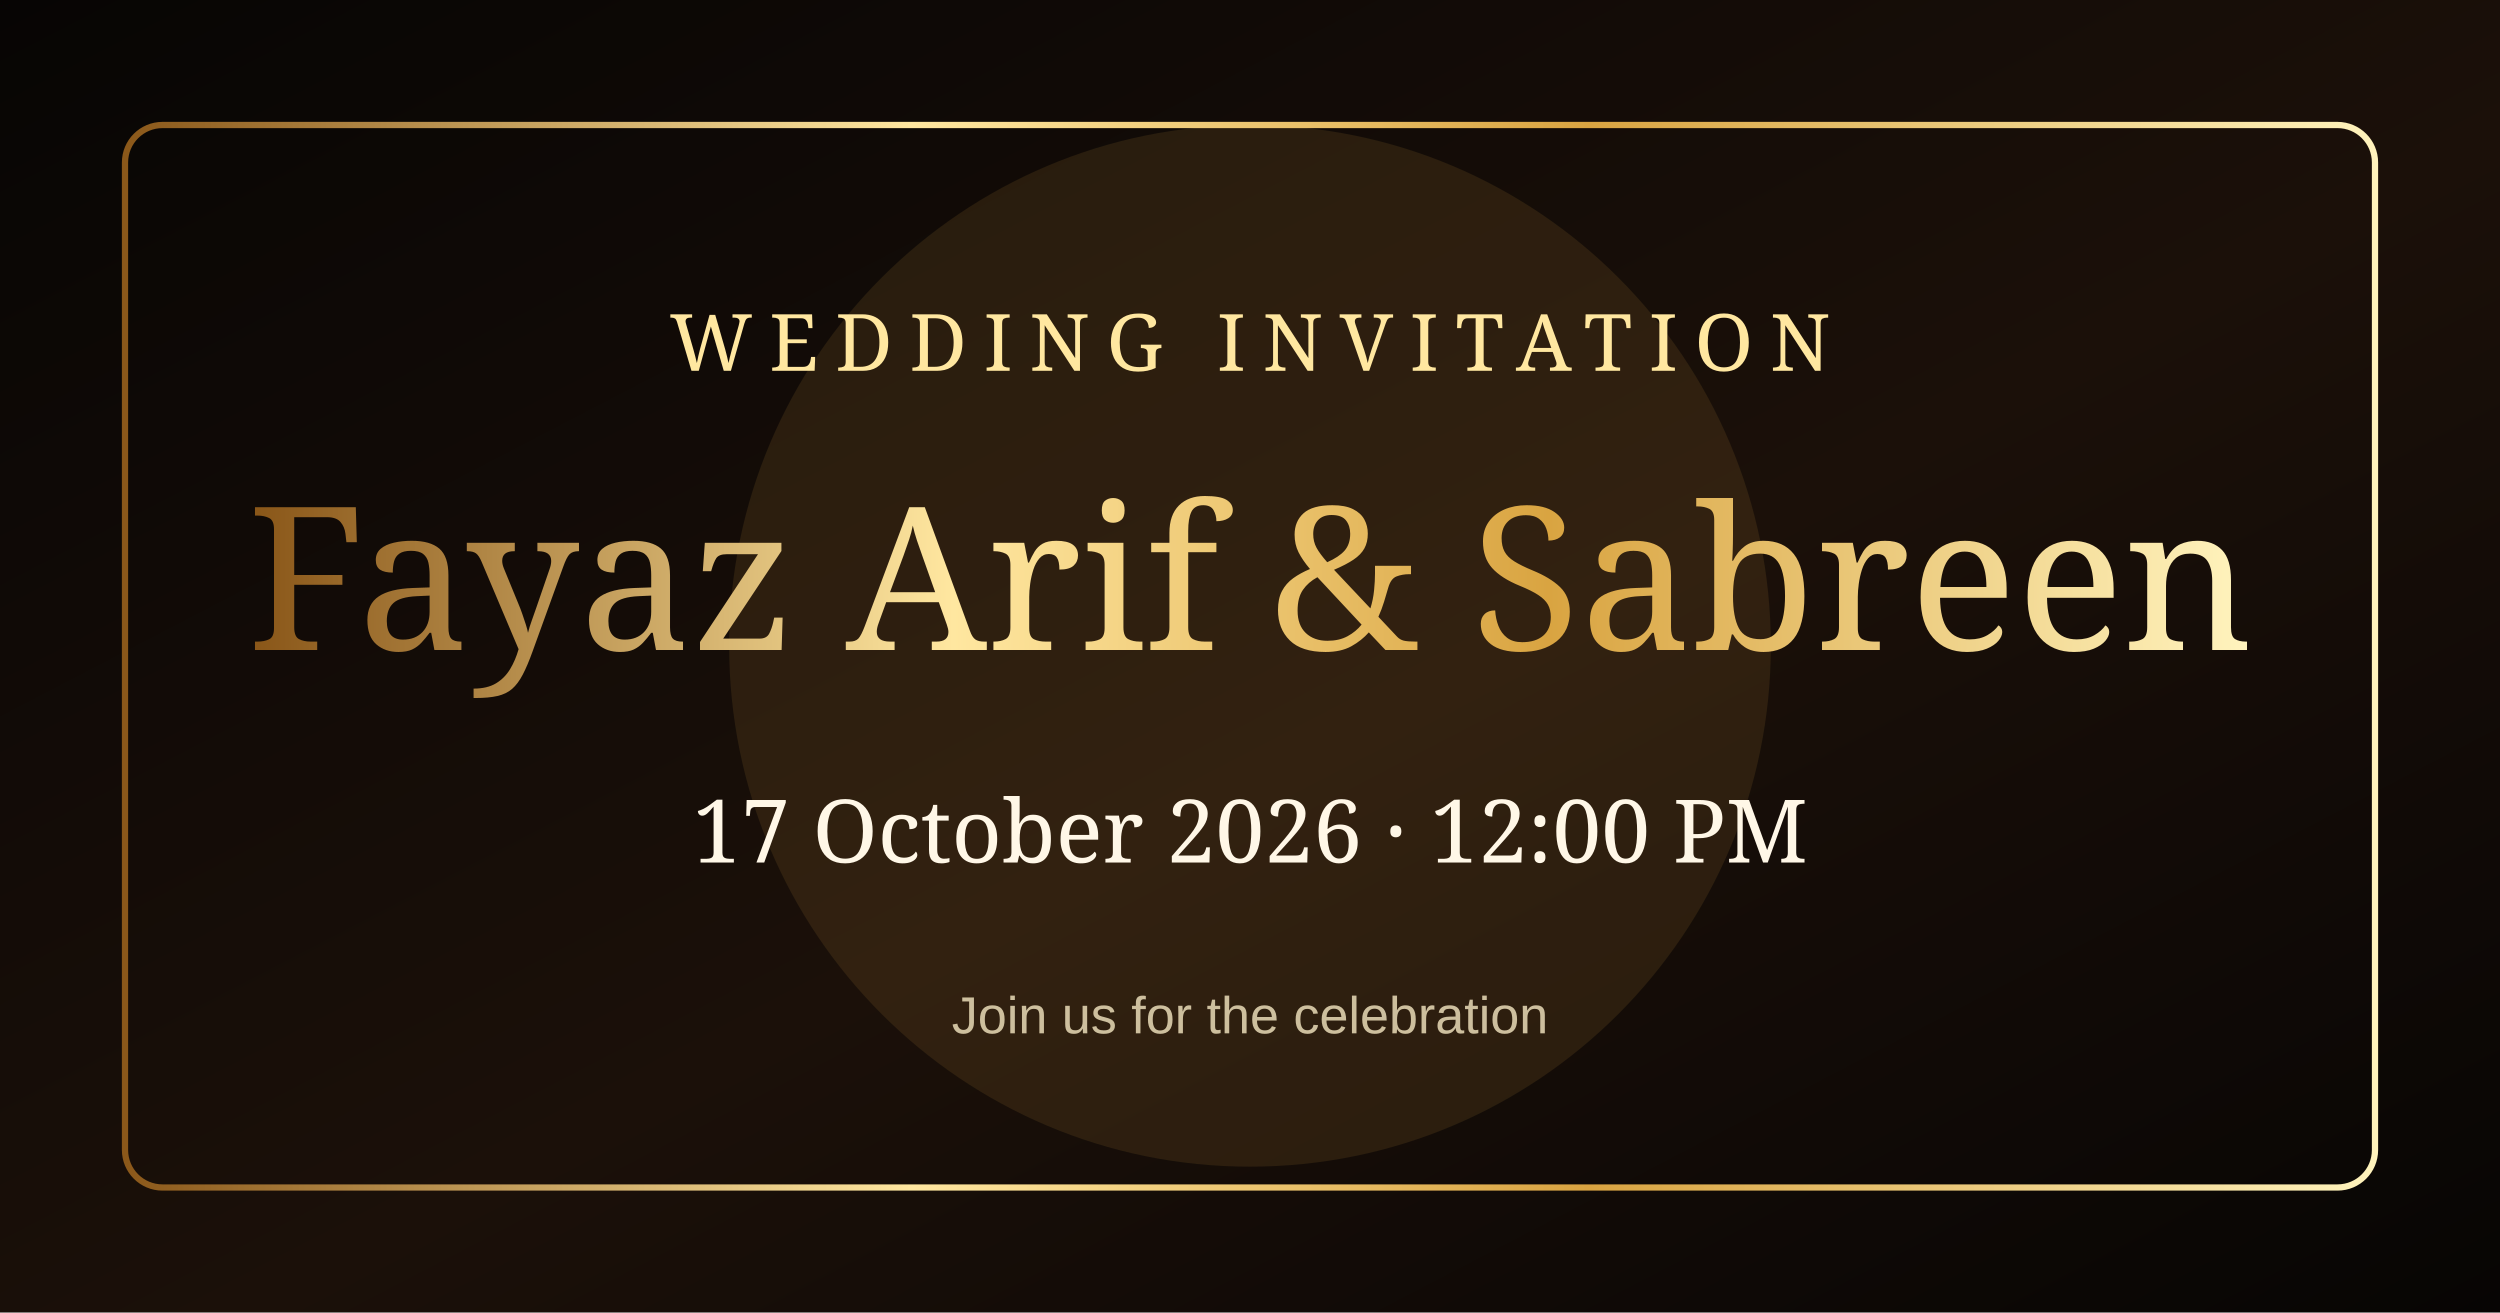
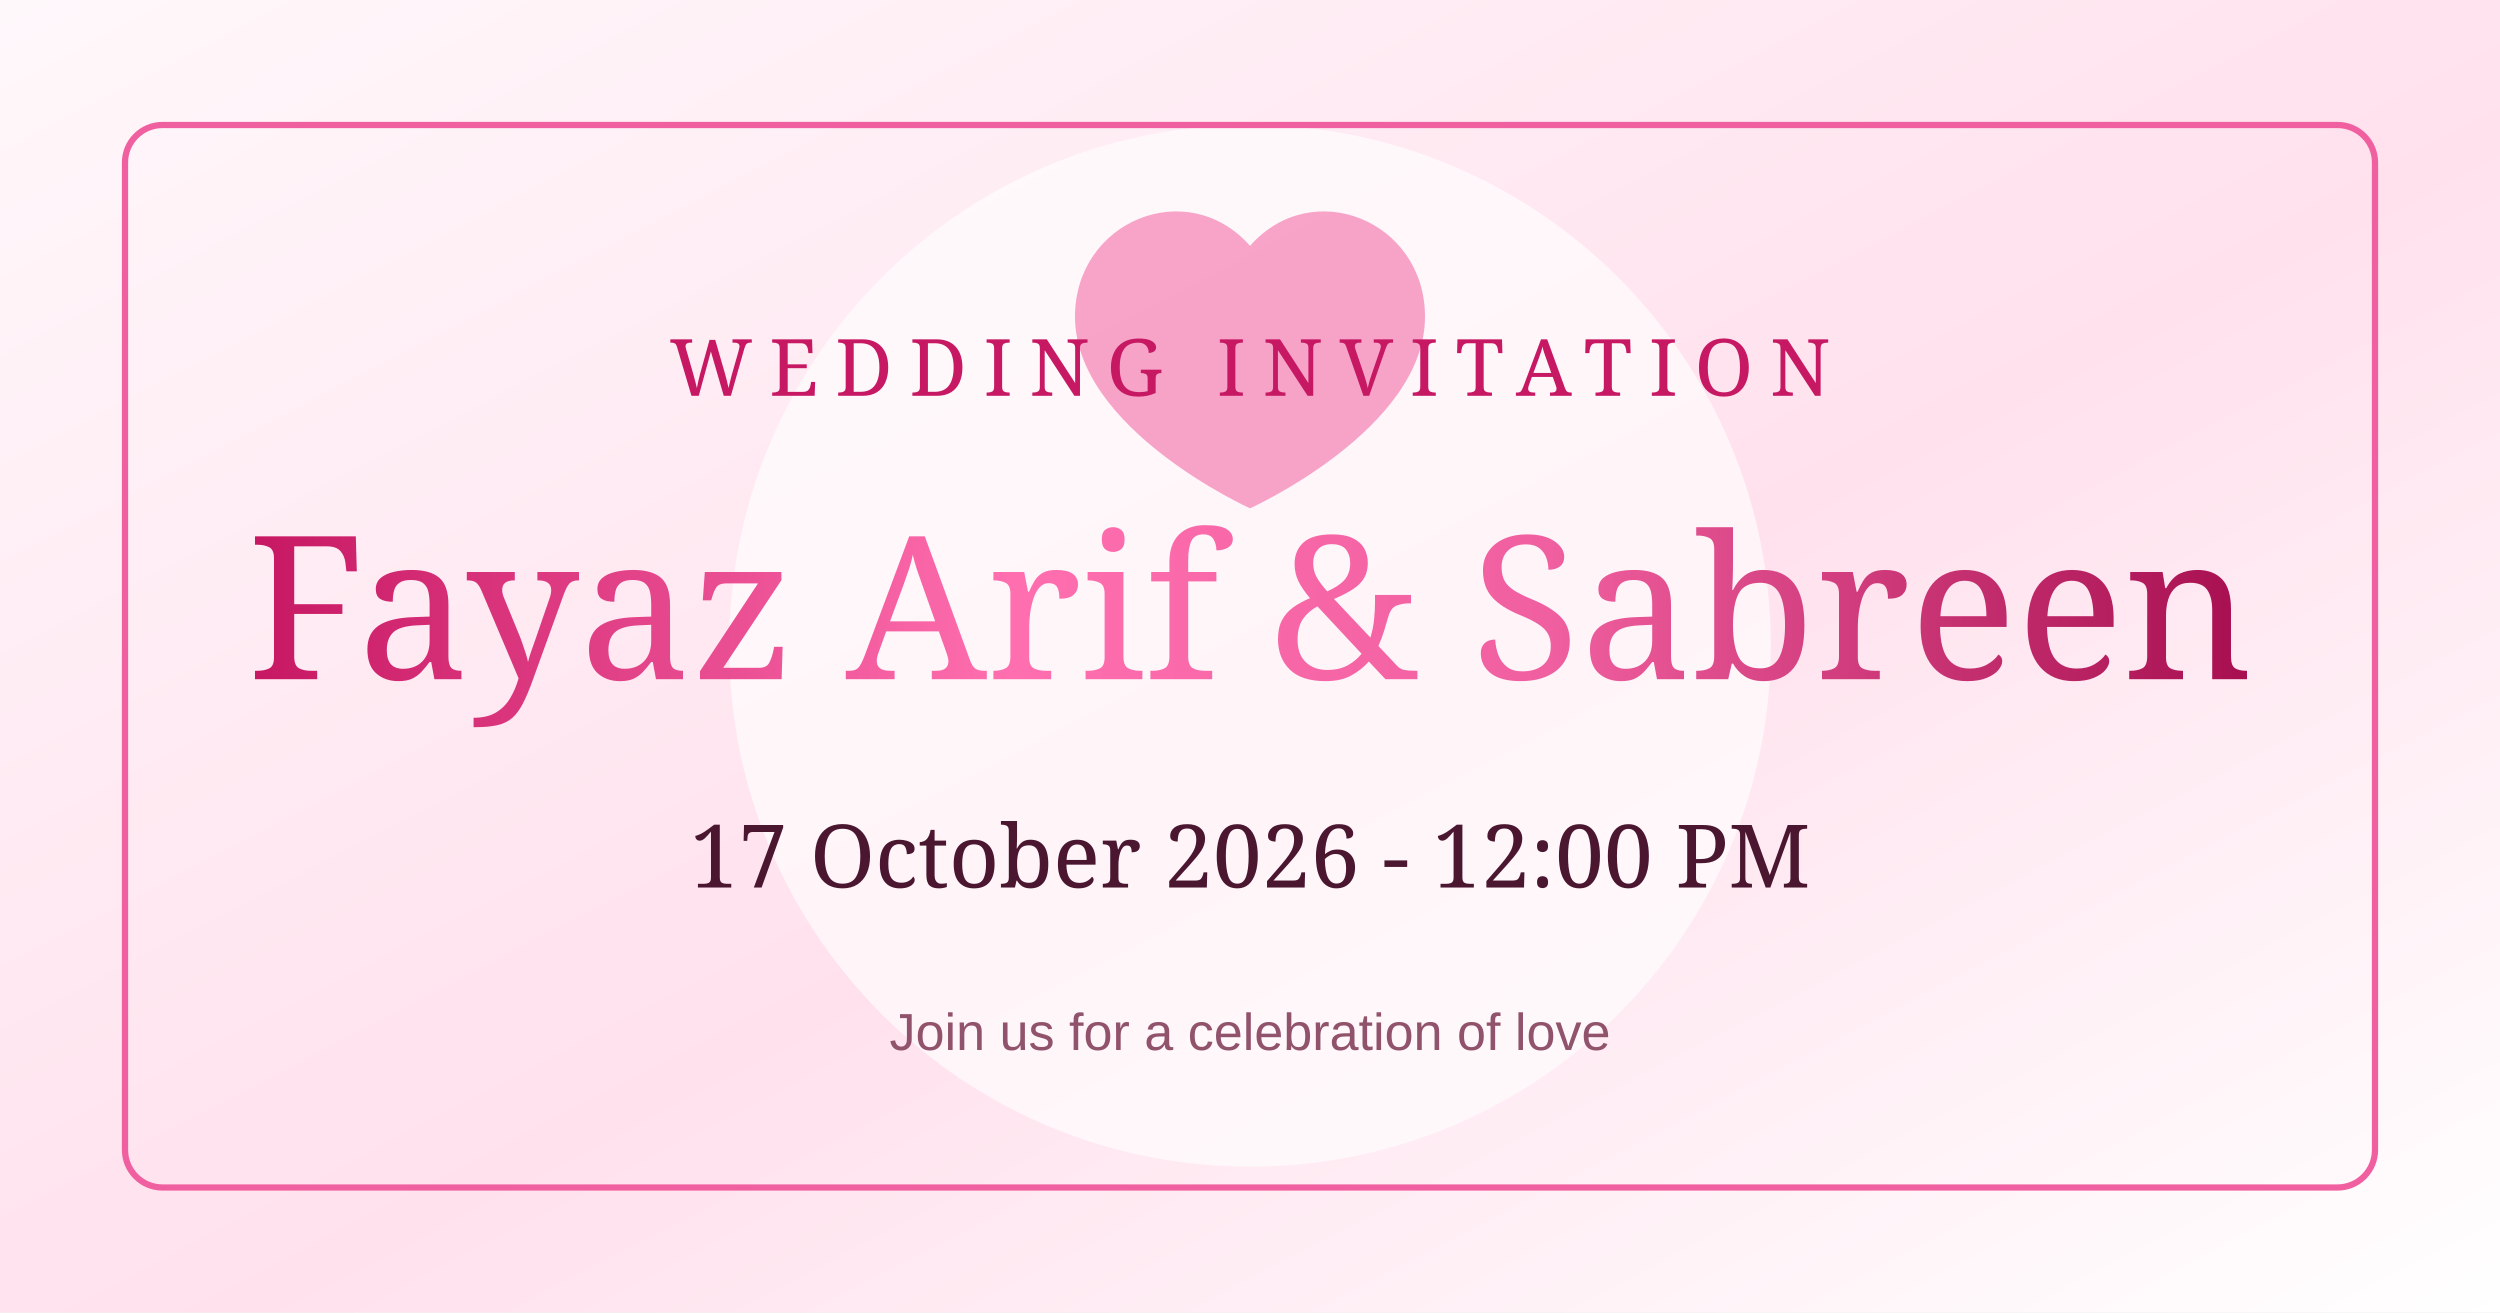
<svg xmlns="http://www.w3.org/2000/svg" viewBox="0 0 1200 630" role="img" aria-label="Fayaz Arif and Sabreen wedding invitation preview">
  <defs>
    <linearGradient id="bg" x1="0" y1="0" x2="1" y2="1">
-       <stop offset="0" stop-color="#070504" />
-       <stop offset=".55" stop-color="#1b1009" />
-       <stop offset="1" stop-color="#070504" />
+       <stop offset="0" stop-color="#fff8fb" />
+       <stop offset=".55" stop-color="#ffe1ed" />
+       <stop offset="1" stop-color="#ffffff" />
    </linearGradient>
-     <linearGradient id="gold" x1="0" x2="1">
-       <stop offset="0" stop-color="#8a5719" />
-       <stop offset=".35" stop-color="#ffe7a0" />
-       <stop offset=".65" stop-color="#d9a441" />
-       <stop offset="1" stop-color="#fff3bd" />
+     <linearGradient id="pink" x1="0" x2="1">
+       <stop offset="0" stop-color="#c71863" />
+       <stop offset=".38" stop-color="#ff6faf" />
+       <stop offset=".65" stop-color="#f05f9f" />
+       <stop offset="1" stop-color="#a70f50" />
    </linearGradient>
  </defs>
  <rect width="1200" height="630" fill="url(#bg)" />
-   <circle cx="600" cy="310" r="250" fill="#d9a441" opacity=".12" />
-   <rect x="60" y="60" width="1080" height="510" rx="18" fill="none" stroke="url(#gold)" stroke-width="3" />
-   <text x="600" y="178" text-anchor="middle" fill="#ffe7a0" font-family="Georgia,serif" font-size="38" letter-spacing="8">WEDDING INVITATION</text>
-   <text x="600" y="312" text-anchor="middle" fill="url(#gold)" font-family="Georgia,serif" font-size="96">Fayaz Arif &amp; Sabreen</text>
-   <text x="600" y="414" text-anchor="middle" fill="#fff7e7" font-family="Georgia,serif" font-size="42">17 October 2026 · 12:00 PM</text>
-   <text x="600" y="496" text-anchor="middle" fill="#cdbf9e" font-family="Arial,sans-serif" font-size="25">Join us for the celebration</text>
+   <circle cx="600" cy="310" r="250" fill="#ffffff" opacity=".65" />
+   <rect x="60" y="60" width="1080" height="510" rx="18" fill="none" stroke="#f05f9f" stroke-width="3" />
+   <path d="M600 118c-30-34-84-12-84 34 0 54 84 92 84 92s84-38 84-92c0-46-54-68-84-34z" fill="#f05f9f" opacity=".55" />
+   <text x="600" y="190" text-anchor="middle" fill="#c71863" font-family="Georgia,serif" font-size="38" letter-spacing="8">WEDDING INVITATION</text>
+   <text x="600" y="326" text-anchor="middle" fill="url(#pink)" font-family="Georgia,serif" font-size="96">Fayaz Arif &amp; Sabreen</text>
+   <text x="600" y="426" text-anchor="middle" fill="#4b1730" font-family="Georgia,serif" font-size="42">17 October 2026 - 12:00 PM</text>
+   <text x="600" y="504" text-anchor="middle" fill="#91536c" font-family="Arial,sans-serif" font-size="25">Join us for a celebration of love</text>
</svg>
